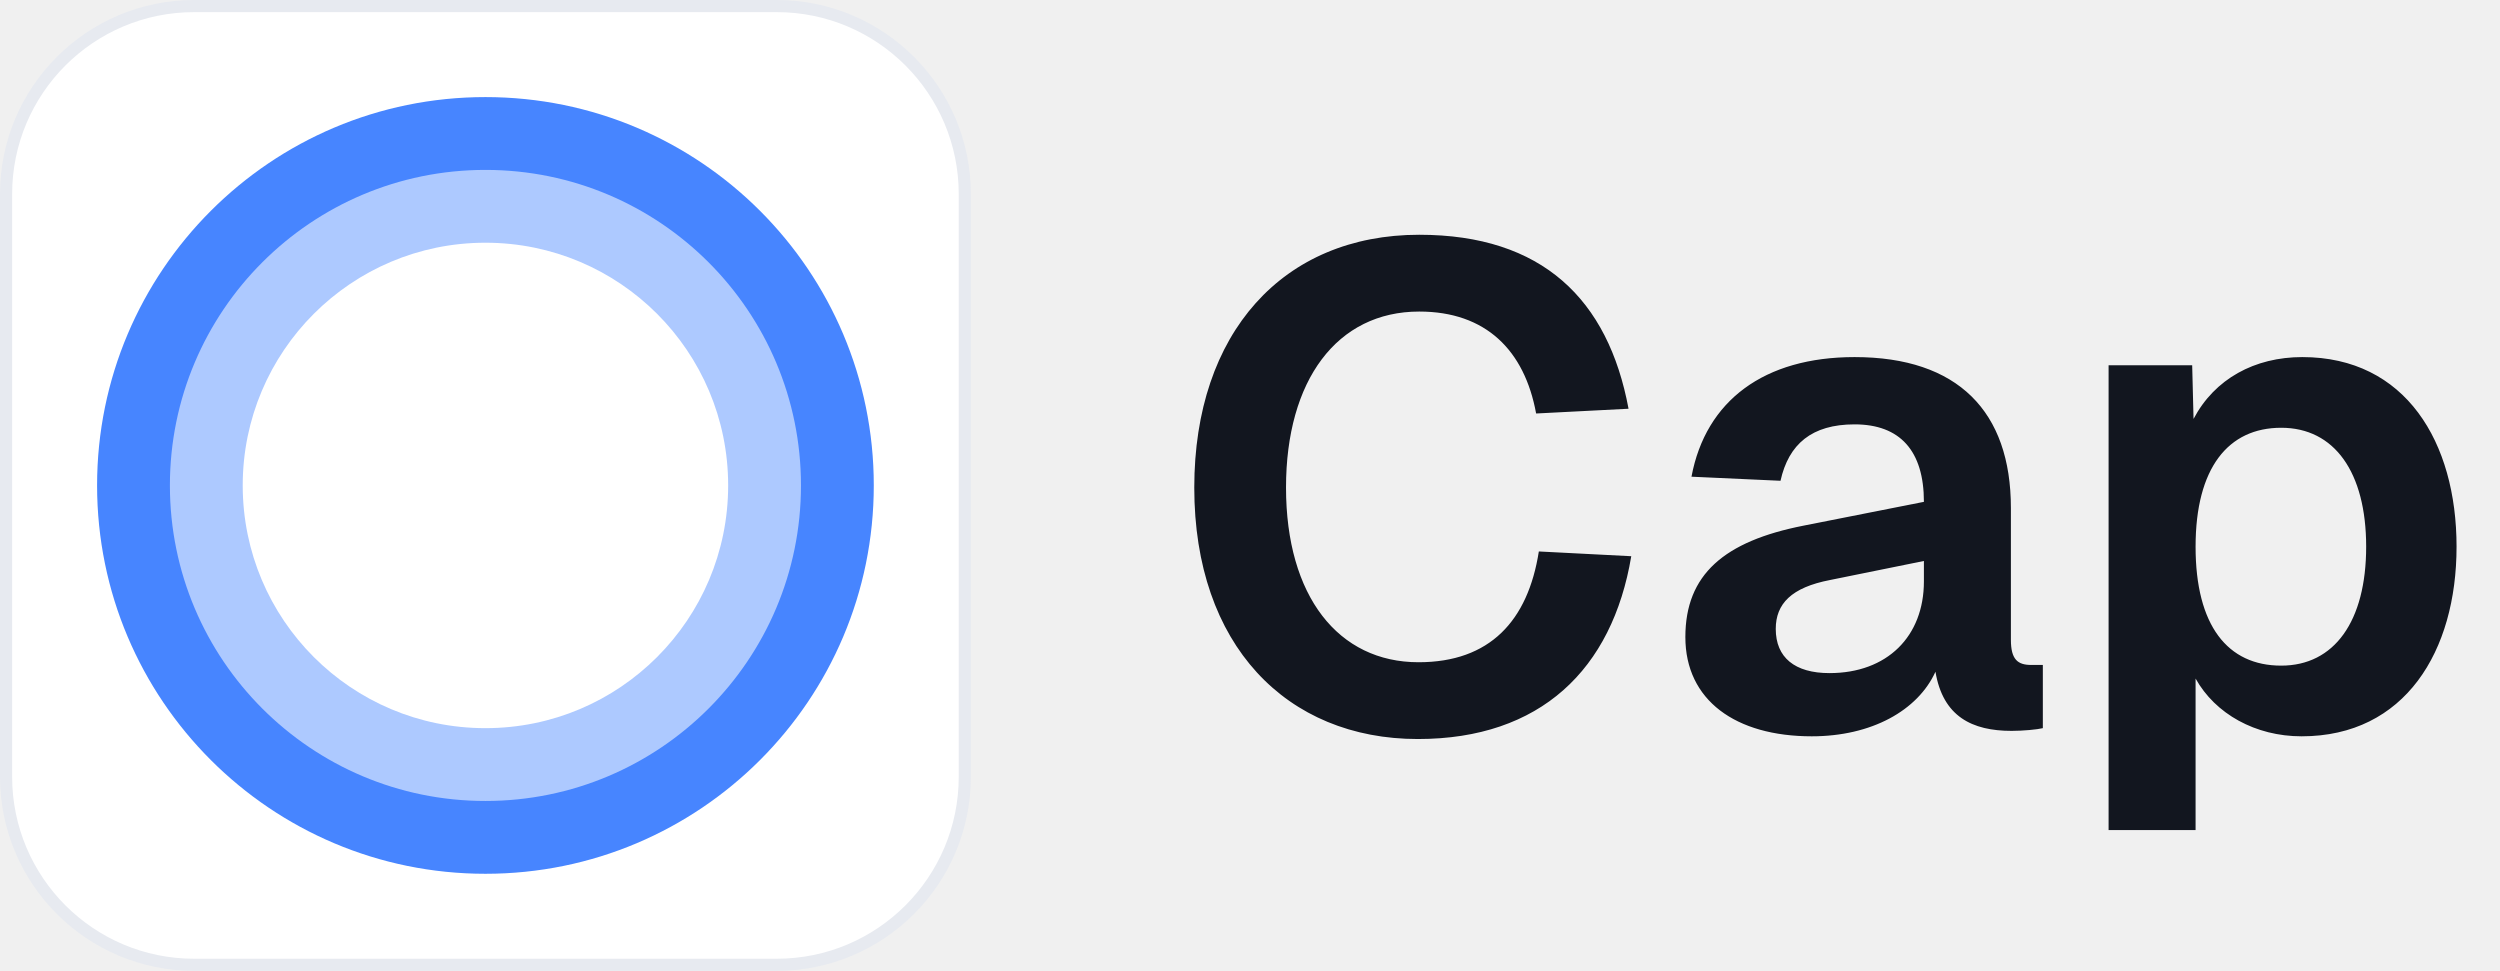
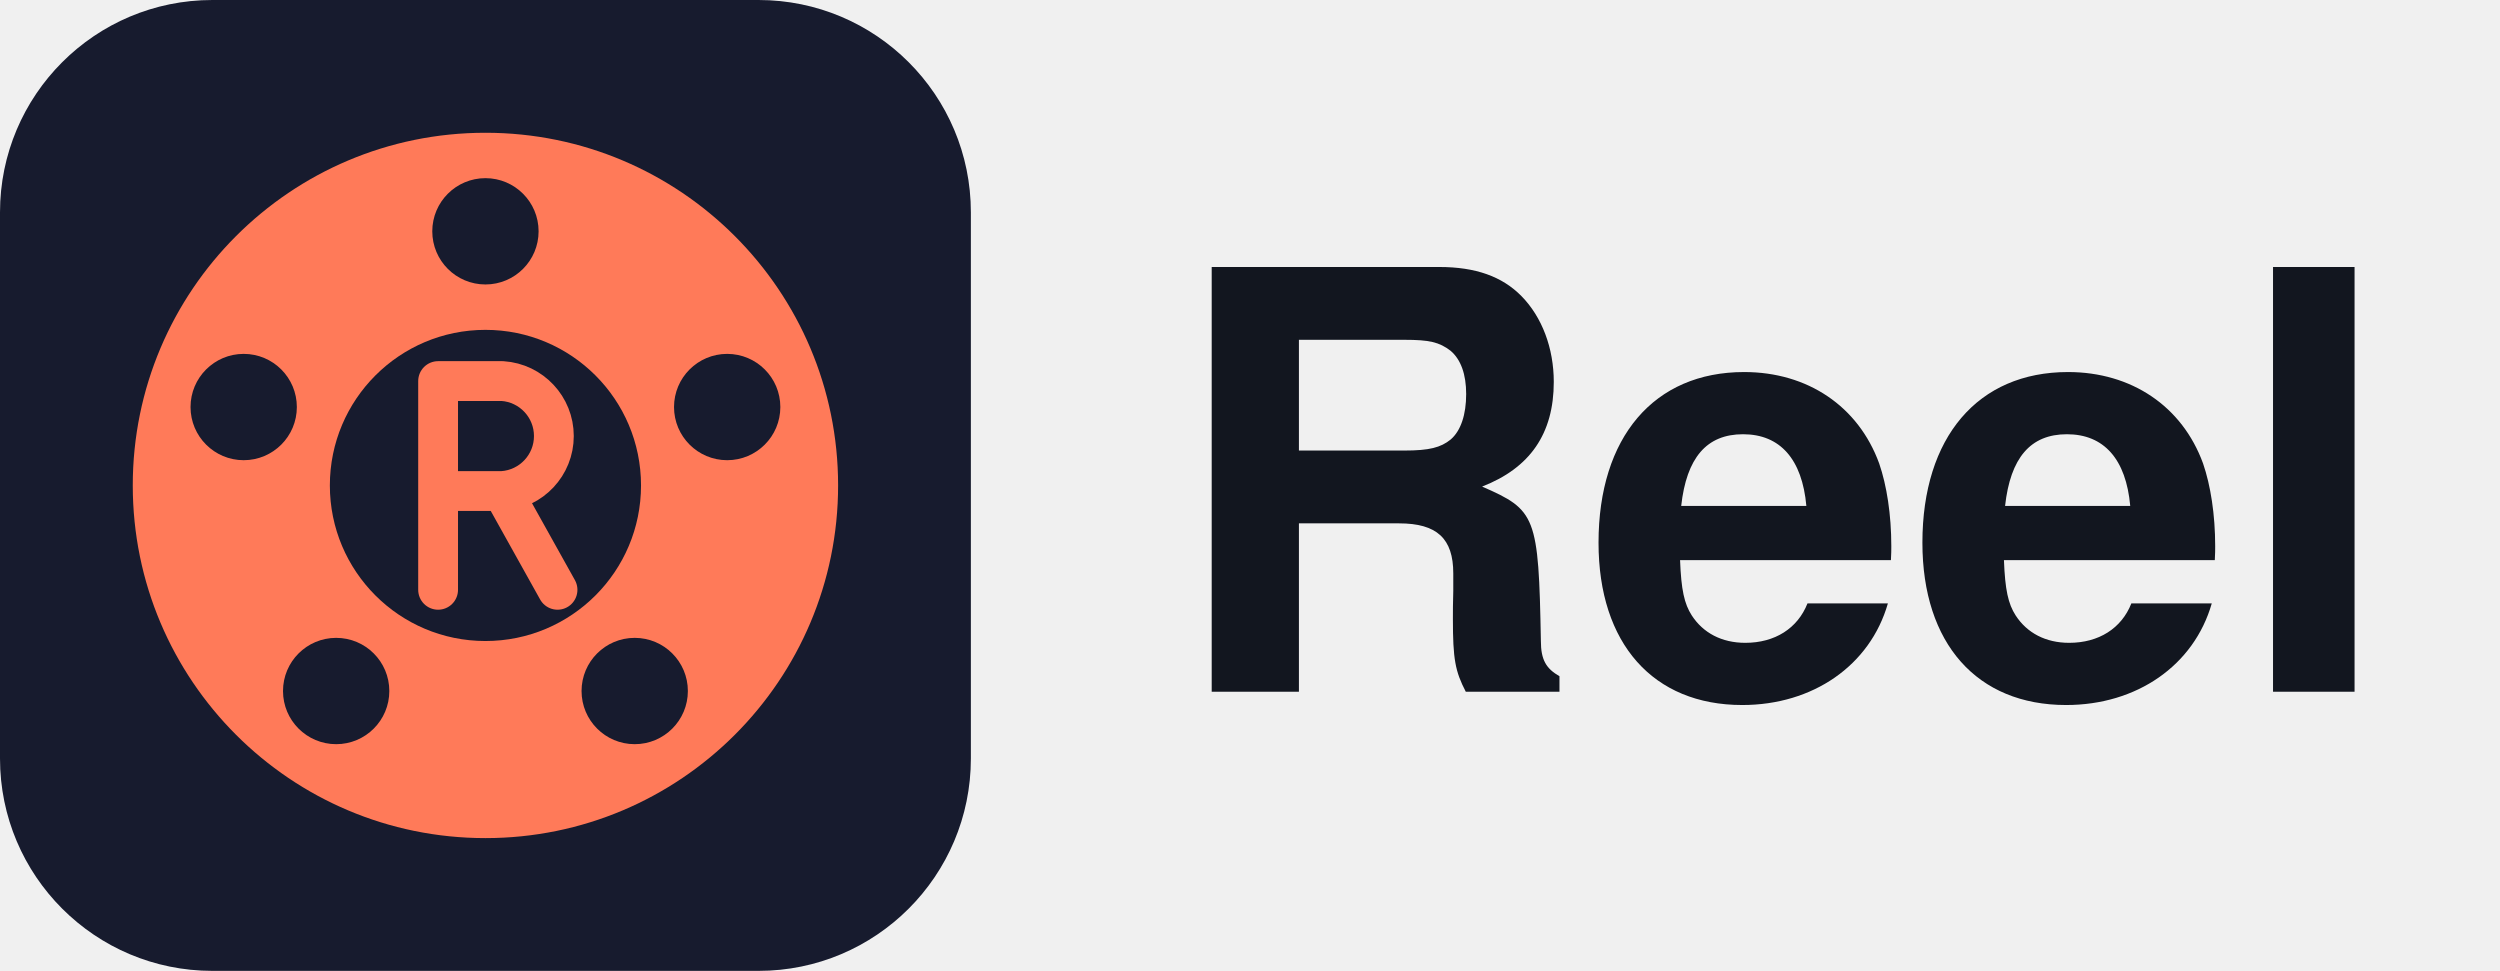
<svg xmlns="http://www.w3.org/2000/svg" width="103" height="40" viewBox="0 0 103 40" fill="none">
-   <rect x="0.25" y="0.25" width="39.5" height="39.5" rx="7.75" fill="white" />
-   <rect x="0.25" y="0.25" width="39.5" height="39.5" rx="7.75" stroke="#E7EAF0" stroke-width="0.5" />
-   <path d="M20 36C28.837 36 36 28.837 36 20C36 11.164 28.837 4 20 4C11.164 4 4 11.164 4 20C4 28.837 11.164 36 20 36Z" fill="#4785FF" />
-   <path d="M20 33C27.18 33 33 27.18 33 20C33 12.82 27.18 7 20 7C12.82 7 7 12.82 7 20C7 27.18 12.82 33 20 33Z" fill="#ADC9FF" />
-   <path d="M20 30C25.523 30 30 25.523 30 20C30 14.477 25.523 10 20 10C14.477 10 10 14.477 10 20C10 25.523 14.477 30 20 30Z" fill="white" />
-   <path d="M58.416 30.448C53.012 30.448 49.204 26.584 49.204 20.088C49.204 13.704 52.872 9.672 58.472 9.672C63.54 9.672 66.256 12.332 67.096 16.84L63.288 17.036C62.812 14.432 61.216 12.836 58.472 12.836C55.084 12.836 52.984 15.664 52.984 20.088C52.984 24.568 55.14 27.284 58.444 27.284C61.384 27.284 62.952 25.576 63.4 22.72L67.208 22.916C66.424 27.592 63.456 30.448 58.416 30.448ZM74.645 30.336C71.509 30.336 69.437 28.852 69.437 26.248C69.437 23.672 71.033 22.3 74.309 21.656L79.265 20.676C79.265 18.576 78.285 17.484 76.409 17.484C74.645 17.484 73.693 18.296 73.357 19.808L69.689 19.64C70.277 16.504 72.685 14.712 76.409 14.712C80.665 14.712 82.849 16.952 82.849 20.928V26.36C82.849 27.172 83.129 27.396 83.689 27.396H84.165V30C83.941 30.056 83.353 30.112 82.877 30.112C81.253 30.112 80.049 29.524 79.741 27.676C79.013 29.272 77.109 30.336 74.645 30.336ZM75.373 27.732C77.753 27.732 79.265 26.22 79.265 23.952V23.112L75.401 23.896C73.805 24.204 73.161 24.876 73.161 25.912C73.161 27.088 73.945 27.732 75.373 27.732ZM86.874 34.2V15.048H90.318L90.374 17.26C91.242 15.608 92.894 14.712 94.854 14.712C99.11 14.712 101.21 18.212 101.21 22.524C101.21 26.836 99.082 30.336 94.826 30.336C92.922 30.336 91.27 29.412 90.458 27.956V34.2H86.874ZM93.986 27.424C96.17 27.424 97.486 25.604 97.486 22.524C97.486 19.444 96.17 17.624 93.986 17.624C91.802 17.624 90.458 19.276 90.458 22.524C90.458 25.772 91.774 27.424 93.986 27.424Z" fill="#12161F" />
+   <rect width="40" height="40" rx="8.75" fill="#171B2E" />
+   <circle cx="20" cy="20" r="14.53" fill="#FF7A59" />
+   <circle cx="20" cy="9.53" r="2.19" fill="#171B2E" />
+   <circle cx="29.96" cy="16.77" r="2.19" fill="#171B2E" />
+   <circle cx="26.15" cy="28.47" r="2.19" fill="#171B2E" />
+   <circle cx="13.85" cy="28.47" r="2.19" fill="#171B2E" />
+   <circle cx="10.04" cy="16.77" r="2.19" fill="#171B2E" />
+   <circle cx="20" cy="20" r="6.41" fill="#171B2E" />
+   <path d="M18.05 24.3V15.7H20.7A2.27 2.27 0 0 1 20.7 20.23H18.05M20.7 20.23L22.97 24.3" stroke="#FF7A59" stroke-width="1.64" stroke-linecap="round" stroke-linejoin="round" />
+   <text x="48" y="28.5" font-family="Helvetica Neue, Helvetica, Arial, sans-serif" font-weight="700" font-size="24" fill="#12161F">Reel</text>
</svg>
